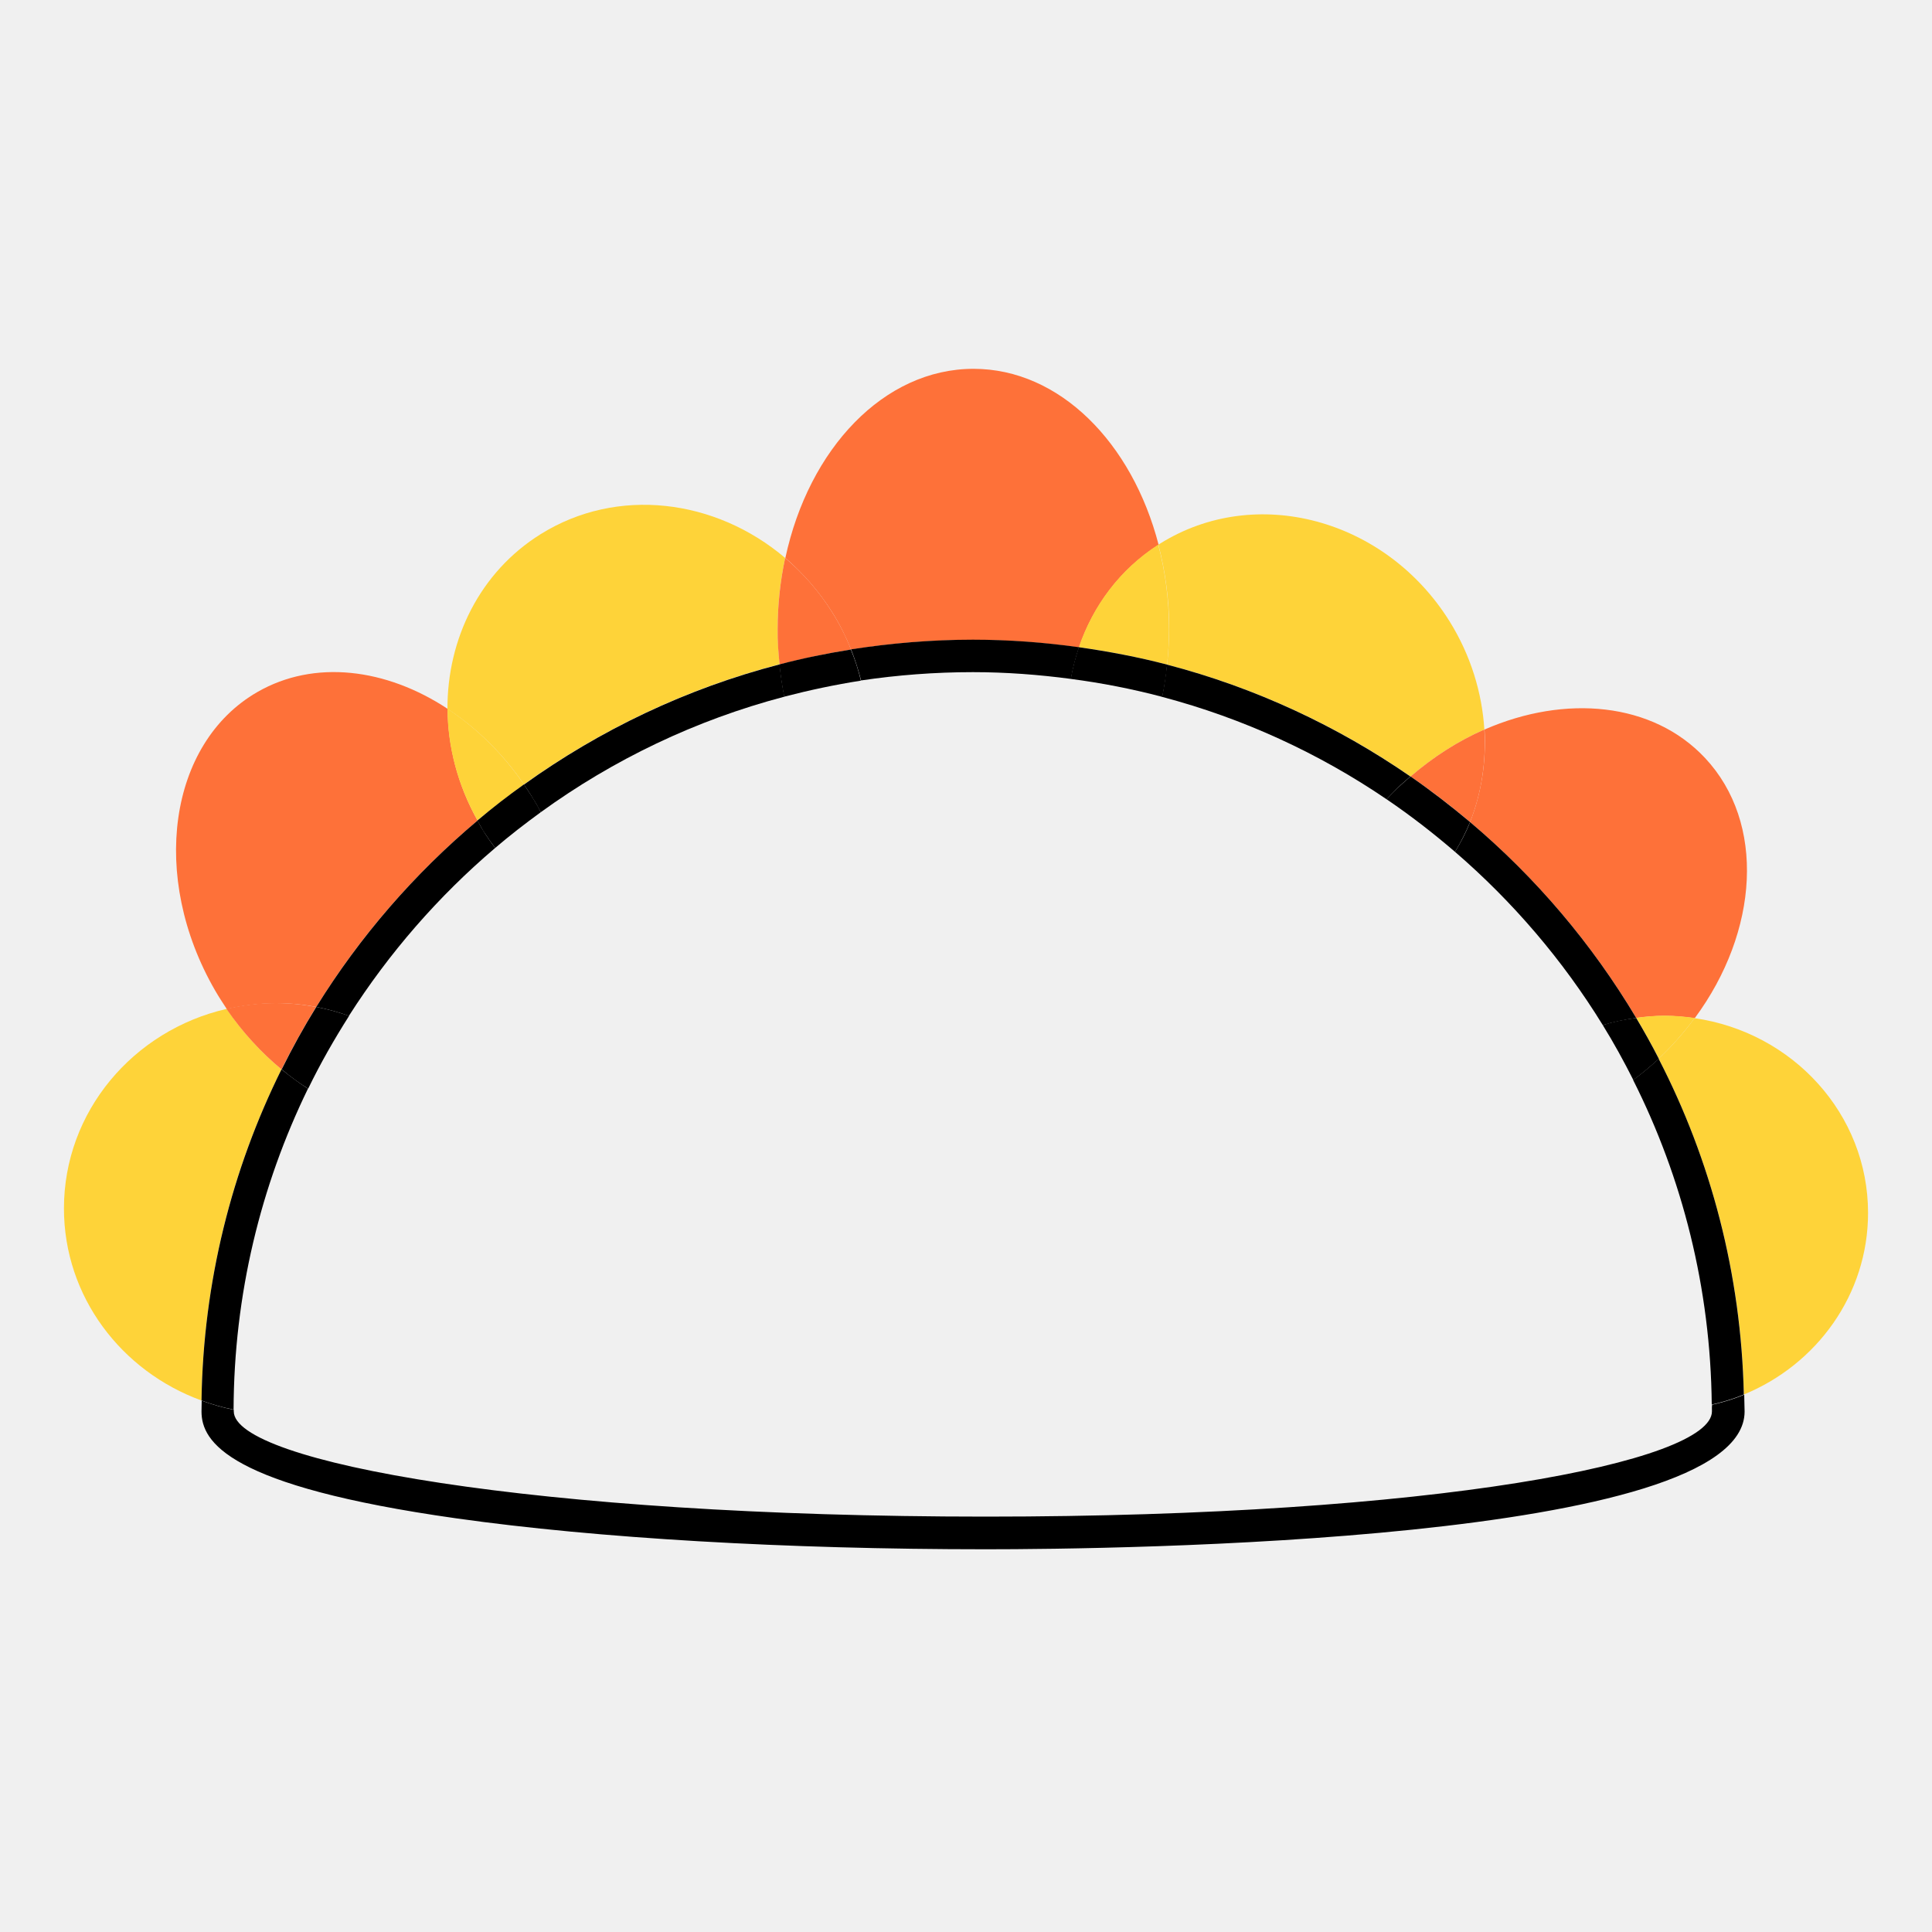
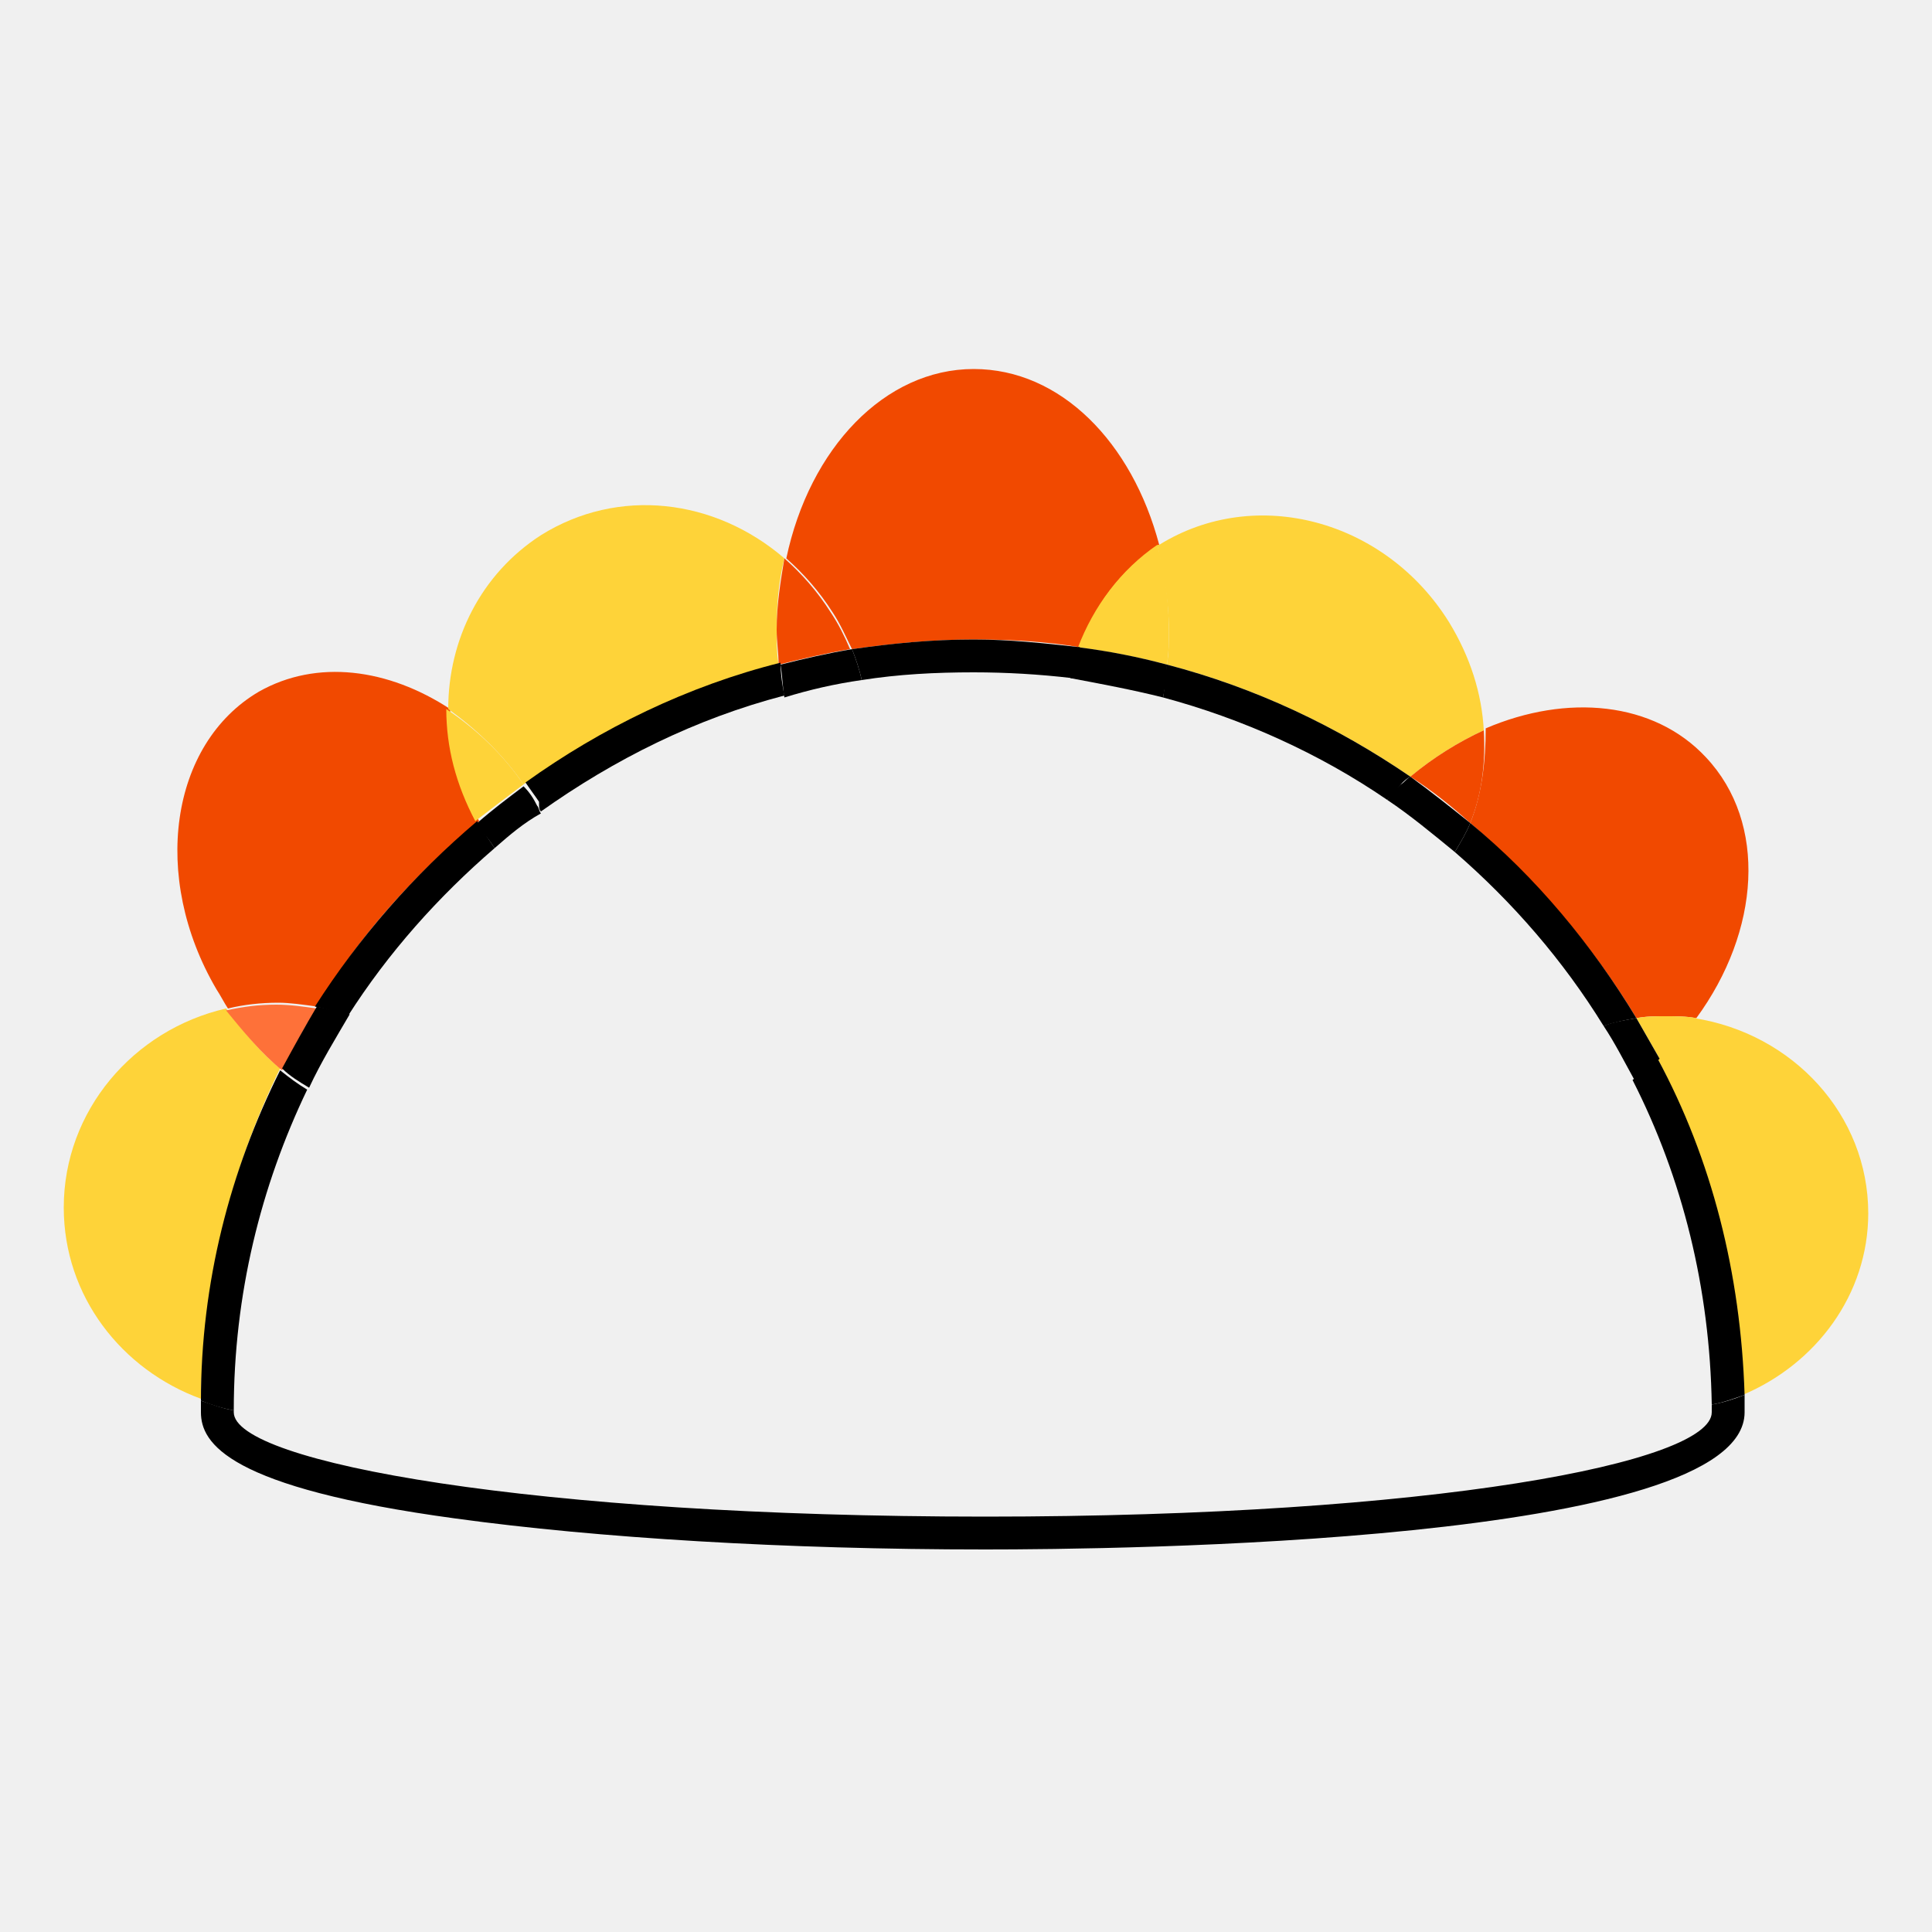
- <svg xmlns="http://www.w3.org/2000/svg" version="1.1" x="0px" y="0px" viewBox="0 0 100 100" style="enable-background:new 0 0 100 100;" xml:space="preserve">
+ <svg xmlns="http://www.w3.org/2000/svg" version="1.1" id="Capa_1" x="0px" y="0px" viewBox="0 0 100 100" style="enable-background:new 0 0 100 100;" xml:space="preserve">
  <style type="text/css">
	.st0{display:none;}
- 	.st1{fill:#FAFAFA;}
- 	.st2{fill:#FE7139;}
- 	.st3{fill:none;stroke:#000000;stroke-miterlimit:10;}
- 	.st4{fill:#FED339;}
- 	.st5{fill:#FAFAFA;stroke:#000000;stroke-miterlimit:10;}
- 	.st6{fill:#FFFFFF;stroke:#000000;stroke-miterlimit:10;}
- 	.st7{fill:#754C24;stroke:#000000;stroke-miterlimit:10;}
- 	.st8{fill:#FFFFFF;}
- 	.st9{fill:none;stroke:#FFFFFF;stroke-width:2;stroke-miterlimit:10;}
- 	.st10{fill:none;}
- 	.st11{fill:#3964FE;}
- 	.st12{fill:none;stroke:#3964FE;stroke-miterlimit:10;}
- 	.st13{fill:none;stroke:#FE7139;stroke-miterlimit:10;}
+ 	.st1{fill:#FED339;}
+ 	.st2{fill:#F14900;}
+ 	.st3{fill:#FE7139;}
</style>
-   <g id="Capa_2" class="st0">
+   <g id="Capa_2_1_" class="st0">
</g>
  <g id="CHICOPAN">
</g>
  <g id="CHICAPASTEL">
</g>
  <g id="CHICAMOBIL">
</g>
  <g id="CHICOREVIEW">
</g>
  <g id="CHICAESTADISTICAS">
</g>
  <g id="HAMBURGUESA">
</g>
  <g id="PIZZA">
</g>
  <g id="TACO">
    <g>
-       <path class="st4" d="M11.73,52.22c-4.83,1.11-8.42,5.31-8.42,10.33c0,4.56,2.97,8.43,7.12,9.94c0.09-6.15,1.56-11.96,4.14-17.14    C13.53,54.49,12.56,53.44,11.73,52.22z" />
-       <path class="st2" d="M16.37,52.12c2.25-3.65,5.08-6.9,8.35-9.65c-1.03-1.84-1.54-3.84-1.55-5.78c-3.18-2.1-6.9-2.57-9.85-0.87    c-4.6,2.65-5.58,9.57-2.19,15.44c0.19,0.33,0.4,0.65,0.61,0.97c0.82-0.19,1.67-0.3,2.55-0.3C14.99,51.92,15.69,51.99,16.37,52.12z    " />
-       <path class="st2" d="M14.57,55.35c0.55-1.11,1.15-2.18,1.79-3.23c-0.68-0.13-1.37-0.2-2.09-0.2c-0.88,0-1.73,0.11-2.55,0.3    C12.56,53.44,13.53,54.49,14.57,55.35z" />
-       <path class="st4" d="M27.12,40.6c3.94-2.83,8.4-4.97,13.23-6.22c-0.06-0.6-0.1-1.2-0.1-1.82c0-1.28,0.14-2.51,0.39-3.68    c-3.6-3.06-8.69-3.71-12.66-1.23c-3.14,1.96-4.83,5.41-4.82,9.04C24.64,37.66,26.01,38.98,27.12,40.6z" />
-       <path class="st4" d="M27.12,40.6c-1.12-1.63-2.48-2.94-3.96-3.92c0.01,1.95,0.52,3.94,1.55,5.78    C25.49,41.82,26.29,41.2,27.12,40.6z" />
-       <path class="st2" d="M43.08,31.7c0.39,0.62,0.71,1.27,0.97,1.92c2.06-0.33,4.16-0.5,6.31-0.5c1.86,0,3.69,0.14,5.49,0.39    c0.73-2.15,2.12-4.03,4.12-5.31c-1.37-5.29-5.13-9.11-9.58-9.11c-4.64,0-8.53,4.14-9.74,9.79C41.56,29.67,42.39,30.6,43.08,31.7z" />
-       <path class="st2" d="M40.35,34.39c1.21-0.31,2.45-0.57,3.7-0.77c-0.26-0.66-0.58-1.3-0.97-1.92c-0.68-1.09-1.51-2.03-2.44-2.82    c-0.25,1.17-0.39,2.41-0.39,3.68C40.24,33.18,40.29,33.79,40.35,34.39z" />
-       <path class="st4" d="M60.41,34.4c4.57,1.19,8.82,3.17,12.6,5.79c1.2-1.03,2.49-1.85,3.82-2.43c-0.12-1.9-0.7-3.83-1.8-5.6    c-3.32-5.32-10.04-7.12-14.99-4.02c-0.03,0.02-0.05,0.04-0.08,0.05c0.35,1.37,0.56,2.84,0.56,4.37    C60.51,33.19,60.47,33.8,60.41,34.4z" />
-       <path class="st4" d="M55.84,33.5c1.55,0.21,3.08,0.51,4.57,0.9c0.06-0.6,0.1-1.21,0.1-1.84c0-1.53-0.2-3-0.56-4.37    C57.96,29.47,56.57,31.36,55.84,33.5z" />
-       <path class="st2" d="M76.09,42.55c3.4,2.87,6.31,6.3,8.6,10.14c0.48-0.07,0.97-0.11,1.47-0.11c0.53,0,1.05,0.05,1.56,0.12    c3.32-4.49,3.68-10.11,0.53-13.47c-2.7-2.88-7.22-3.3-11.41-1.47C76.93,39.42,76.68,41.05,76.09,42.55z" />
-       <path class="st2" d="M76.09,42.55c0.59-1.49,0.84-3.13,0.74-4.79c-1.33,0.58-2.62,1.4-3.82,2.43    C74.07,40.92,75.1,41.71,76.09,42.55z" />
-       <path class="st4" d="M96.69,62.78c0-5.12-3.9-9.35-8.98-10.08c-0.54,0.73-1.16,1.44-1.86,2.1c2.7,5.23,4.28,11.13,4.41,17.38    C94.04,70.63,96.69,67,96.69,62.78z" />
-       <path class="st4" d="M84.69,52.68c0.41,0.69,0.8,1.4,1.17,2.11c0.7-0.66,1.31-1.36,1.86-2.1c-0.51-0.07-1.03-0.12-1.56-0.12    C85.65,52.57,85.17,52.62,84.69,52.68z" />
-       <path d="M88.61,73.05c0,2.62-14.37,5.45-37.59,5.45c-23.28,0-38.92-2.82-38.92-5.45c0-0.03,0-0.06,0-0.08    c-0.57-0.11-1.13-0.28-1.66-0.47c0,0.19-0.01,0.37-0.01,0.56c0,1.57,1.37,3.86,13.19,5.53c7.3,1.03,17.04,1.6,27.41,1.6    c6.56,0,39.27-0.34,39.27-7.13c0-0.29-0.02-0.58-0.02-0.87c-0.53,0.22-1.09,0.39-1.66,0.52C88.6,72.82,88.61,72.93,88.61,73.05z" />
-       <path d="M15.94,56.35c-0.47-0.3-0.92-0.64-1.37-1c-2.57,5.18-4.05,11-4.14,17.14c0.54,0.2,1.09,0.36,1.66,0.47    C12.11,67.01,13.49,61.38,15.94,56.35z" />
-       <path d="M25.63,43.89c-0.22-0.29-0.43-0.59-0.62-0.9c-0.11-0.17-0.2-0.35-0.29-0.52c-3.27,2.75-6.09,6-8.35,9.65    c0.58,0.11,1.15,0.27,1.69,0.46C20.14,49.32,22.69,46.39,25.63,43.89z" />
-       <path d="M16.37,52.12c-0.65,1.05-1.24,2.12-1.79,3.23c0.44,0.37,0.9,0.71,1.37,1c0.63-1.3,1.35-2.56,2.12-3.77    C17.51,52.39,16.95,52.23,16.37,52.12z" />
-       <path d="M27.99,42.04c3.75-2.72,8.01-4.77,12.61-5.98c-0.11-0.54-0.19-1.1-0.25-1.67c-4.82,1.25-9.29,3.39-13.23,6.22    c0.23,0.33,0.45,0.68,0.66,1.04C27.85,41.77,27.91,41.91,27.99,42.04z" />
-       <path d="M25.63,43.89c0.76-0.65,1.55-1.26,2.36-1.85c-0.07-0.13-0.13-0.27-0.21-0.4c-0.21-0.36-0.43-0.7-0.66-1.04    c-0.83,0.59-1.63,1.21-2.41,1.87c0.1,0.17,0.19,0.35,0.29,0.52C25.2,43.3,25.41,43.6,25.63,43.89z" />
-       <path d="M50.36,34.79c1.72,0,3.41,0.13,5.07,0.35c0.1-0.56,0.24-1.1,0.42-1.64c-1.79-0.25-3.62-0.39-5.49-0.39    c-2.15,0-4.25,0.18-6.31,0.5c0.21,0.53,0.38,1.07,0.52,1.61C46.45,34.94,48.39,34.79,50.36,34.79z" />
-       <path d="M44.56,35.23c-0.13-0.54-0.3-1.08-0.52-1.61c-1.25,0.2-2.49,0.45-3.7,0.77c0.06,0.57,0.14,1.13,0.25,1.67    C41.9,35.72,43.22,35.44,44.56,35.23z" />
-       <path d="M71.77,41.37c0.24-0.25,0.48-0.51,0.74-0.75c0.16-0.15,0.33-0.28,0.49-0.43c-3.78-2.61-8.03-4.6-12.6-5.79    c-0.06,0.57-0.14,1.13-0.25,1.67C64.35,37.18,68.27,38.99,71.77,41.37z" />
-       <path d="M60.16,36.07c0.11-0.54,0.2-1.1,0.25-1.67c-1.49-0.39-3.02-0.68-4.57-0.9c-0.18,0.53-0.32,1.08-0.42,1.64    C57.03,35.35,58.61,35.66,60.16,36.07z" />
-       <path d="M82.96,53.06c0.56-0.17,1.14-0.29,1.73-0.37c-2.29-3.84-5.2-7.27-8.6-10.14c-0.21,0.54-0.48,1.05-0.78,1.54    C78.29,46.66,80.88,49.68,82.96,53.06z" />
-       <path d="M71.77,41.37c1.24,0.84,2.41,1.75,3.54,2.72c0.3-0.49,0.56-1.01,0.78-1.54c-0.99-0.83-2.01-1.62-3.08-2.36    c-0.16,0.14-0.33,0.28-0.49,0.43C72.25,40.86,72.01,41.11,71.77,41.37z" />
-       <path d="M85.82,54.83c-0.41,0.39-0.85,0.74-1.29,1.07c2.55,5.06,4.01,10.77,4.07,16.8c0.57-0.13,1.13-0.3,1.66-0.52    c-0.14-6.25-1.71-12.15-4.41-17.38C85.84,54.8,85.83,54.82,85.82,54.83z" />
-       <path d="M82.96,53.06c0.57,0.92,1.09,1.87,1.58,2.84c0.44-0.33,0.87-0.68,1.29-1.07c0.01-0.01,0.02-0.02,0.03-0.03    c-0.37-0.72-0.76-1.42-1.17-2.11C84.09,52.76,83.51,52.88,82.96,53.06z" />
+       <path class="st1" d="M11.7,52.2c-4.8,1.1-8.4,5.3-8.4,10.3c0,4.6,3,8.4,7.1,9.9c0.1-6.2,1.6-12,4.1-17.1    C13.5,54.5,12.6,53.4,11.7,52.2z" />
+       <path class="st2" d="M16.4,52.1c2.2-3.7,5.1-6.9,8.4-9.6c-1-1.8-1.5-3.8-1.5-5.8c-3.2-2.1-6.9-2.6-9.9-0.9    c-4.6,2.7-5.6,9.6-2.2,15.4c0.2,0.3,0.4,0.7,0.6,1c0.8-0.2,1.7-0.3,2.6-0.3C15,51.9,15.7,52,16.4,52.1z" />
+       <path class="st3" d="M14.6,55.4c0.6-1.1,1.1-2.2,1.8-3.2c-0.7-0.1-1.4-0.2-2.1-0.2c-0.9,0-1.7,0.1-2.6,0.3    C12.6,53.4,13.5,54.5,14.6,55.4z" />
+       <path class="st1" d="M27.1,40.6c3.9-2.8,8.4-5,13.2-6.2c-0.1-0.6-0.1-1.2-0.1-1.8c0-1.3,0.1-2.5,0.4-3.7C37,25.8,32,25.2,28,27.7    c-3.1,2-4.8,5.4-4.8,9C24.6,37.7,26,39,27.1,40.6z" />
+       <path class="st1" d="M27.1,40.6c-1.1-1.6-2.5-2.9-4-3.9c0,2,0.5,3.9,1.5,5.8C25.5,41.8,26.3,41.2,27.1,40.6z" />
+       <path class="st2" d="M43.1,31.7c0.4,0.6,0.7,1.3,1,1.9c2.1-0.3,4.2-0.5,6.3-0.5c1.9,0,3.7,0.1,5.5,0.4c0.7-2.1,2.1-4,4.1-5.3    c-1.4-5.3-5.1-9.1-9.6-9.1c-4.6,0-8.5,4.1-9.7,9.8C41.6,29.7,42.4,30.6,43.1,31.7z" />
+       <path class="st2" d="M40.3,34.4c1.2-0.3,2.5-0.6,3.7-0.8c-0.3-0.7-0.6-1.3-1-1.9c-0.7-1.1-1.5-2-2.4-2.8c-0.2,1.2-0.4,2.4-0.4,3.7    C40.2,33.2,40.3,33.8,40.3,34.4z" />
+       <path class="st1" d="M60.4,34.4c4.6,1.2,8.8,3.2,12.6,5.8c1.2-1,2.5-1.8,3.8-2.4c-0.1-1.9-0.7-3.8-1.8-5.6c-3.3-5.3-10-7.1-15-4    c0,0,0,0-0.1,0c0.3,1.4,0.6,2.8,0.6,4.4C60.5,33.2,60.5,33.8,60.4,34.4z" />
+       <path class="st1" d="M55.8,33.5c1.5,0.2,3.1,0.5,4.6,0.9c0.1-0.6,0.1-1.2,0.1-1.8c0-1.5-0.2-3-0.6-4.4    C58,29.5,56.6,31.4,55.8,33.5z" />
+       <path class="st2" d="M76.1,42.6c3.4,2.9,6.3,6.3,8.6,10.1c0.5-0.1,1-0.1,1.5-0.1c0.5,0,1.1,0,1.6,0.1c3.3-4.5,3.7-10.1,0.5-13.5    c-2.7-2.9-7.2-3.3-11.4-1.5C76.9,39.4,76.7,41.1,76.1,42.6z" />
+       <path class="st2" d="M76.1,42.6c0.6-1.5,0.8-3.1,0.7-4.8c-1.3,0.6-2.6,1.4-3.8,2.4C74.1,40.9,75.1,41.7,76.1,42.6z" />
+       <path class="st1" d="M96.7,62.8c0-5.1-3.9-9.3-9-10.1c-0.5,0.7-1.2,1.4-1.9,2.1c2.7,5.2,4.3,11.1,4.4,17.4    C94,70.6,96.7,67,96.7,62.8z" />
+       <path class="st1" d="M84.7,52.7c0.4,0.7,0.8,1.4,1.2,2.1c0.7-0.7,1.3-1.4,1.9-2.1c-0.5-0.1-1-0.1-1.6-0.1    C85.7,52.6,85.2,52.6,84.7,52.7z" />
+       <path d="M88.6,73.1c0,2.6-14.4,5.4-37.6,5.4c-23.3,0-38.9-2.8-38.9-5.4c0,0,0-0.1,0-0.1c-0.6-0.1-1.1-0.3-1.7-0.5    c0,0.2,0,0.4,0,0.6c0,1.6,1.4,3.9,13.2,5.5c7.3,1,17,1.6,27.4,1.6c6.6,0,39.3-0.3,39.3-7.1c0-0.3,0-0.6,0-0.9    c-0.5,0.2-1.1,0.4-1.7,0.5C88.6,72.8,88.6,72.9,88.6,73.1z" />
+       <path d="M15.9,56.4c-0.5-0.3-0.9-0.6-1.4-1c-2.6,5.2-4.1,11-4.1,17.1c0.5,0.2,1.1,0.4,1.7,0.5C12.1,67,13.5,61.4,15.9,56.4z" />
+       <path d="M25.6,43.9c-0.2-0.3-0.4-0.6-0.6-0.9c-0.1-0.2-0.2-0.3-0.3-0.5c-3.3,2.8-6.1,6-8.4,9.6c0.6,0.1,1.1,0.3,1.7,0.5    C20.1,49.3,22.7,46.4,25.6,43.9z" />
+       <path d="M16.4,52.1c-0.6,1-1.2,2.1-1.8,3.2c0.4,0.4,0.9,0.7,1.4,1c0.6-1.3,1.4-2.6,2.1-3.8C17.5,52.4,17,52.2,16.4,52.1z" />
+       <path d="M28,42c3.8-2.7,8-4.8,12.6-6c-0.1-0.5-0.2-1.1-0.2-1.7c-4.8,1.2-9.3,3.4-13.2,6.2c0.2,0.3,0.5,0.7,0.7,1    C27.9,41.8,27.9,41.9,28,42z" />
+       <path d="M25.6,43.9c0.8-0.7,1.5-1.3,2.4-1.8c-0.1-0.1-0.1-0.3-0.2-0.4c-0.2-0.4-0.4-0.7-0.7-1c-0.8,0.6-1.6,1.2-2.4,1.9    c0.1,0.2,0.2,0.3,0.3,0.5C25.2,43.3,25.4,43.6,25.6,43.9z" />
+       <path d="M50.4,34.8c1.7,0,3.4,0.1,5.1,0.3c0.1-0.6,0.2-1.1,0.4-1.6c-1.8-0.2-3.6-0.4-5.5-0.4c-2.2,0-4.2,0.2-6.3,0.5    c0.2,0.5,0.4,1.1,0.5,1.6C46.5,34.9,48.4,34.8,50.4,34.8z" />
+       <path d="M44.6,35.2c-0.1-0.5-0.3-1.1-0.5-1.6c-1.2,0.2-2.5,0.5-3.7,0.8c0.1,0.6,0.1,1.1,0.2,1.7C41.9,35.7,43.2,35.4,44.6,35.2z" />
+       <path d="M71.8,41.4c0.2-0.2,0.5-0.5,0.7-0.8c0.2-0.2,0.3-0.3,0.5-0.4c-3.8-2.6-8-4.6-12.6-5.8c-0.1,0.6-0.1,1.1-0.2,1.7    C64.3,37.2,68.3,39,71.8,41.4z" />
+       <path d="M60.2,36.1c0.1-0.5,0.2-1.1,0.2-1.7c-1.5-0.4-3-0.7-4.6-0.9c-0.2,0.5-0.3,1.1-0.4,1.6C57,35.4,58.6,35.7,60.2,36.1z" />
+       <path d="M83,53.1c0.6-0.2,1.1-0.3,1.7-0.4c-2.3-3.8-5.2-7.3-8.6-10.1c-0.2,0.5-0.5,1-0.8,1.5C78.3,46.7,80.9,49.7,83,53.1z" />
+       <path d="M71.8,41.4c1.2,0.8,2.4,1.8,3.5,2.7c0.3-0.5,0.6-1,0.8-1.5c-1-0.8-2-1.6-3.1-2.4c-0.2,0.1-0.3,0.3-0.5,0.4    C72.2,40.9,72,41.1,71.8,41.4z" />
+       <path d="M85.8,54.8c-0.4,0.4-0.8,0.7-1.3,1.1c2.6,5.1,4,10.8,4.1,16.8c0.6-0.1,1.1-0.3,1.7-0.5C90.1,65.9,88.6,60,85.8,54.8    C85.8,54.8,85.8,54.8,85.8,54.8z" />
+       <path d="M83,53.1c0.6,0.9,1.1,1.9,1.6,2.8c0.4-0.3,0.9-0.7,1.3-1.1c0,0,0,0,0,0c-0.4-0.7-0.8-1.4-1.2-2.1    C84.1,52.8,83.5,52.9,83,53.1z" />
    </g>
  </g>
  <g id="POKE">
</g>
  <g id="INDIO">
</g>
</svg>
